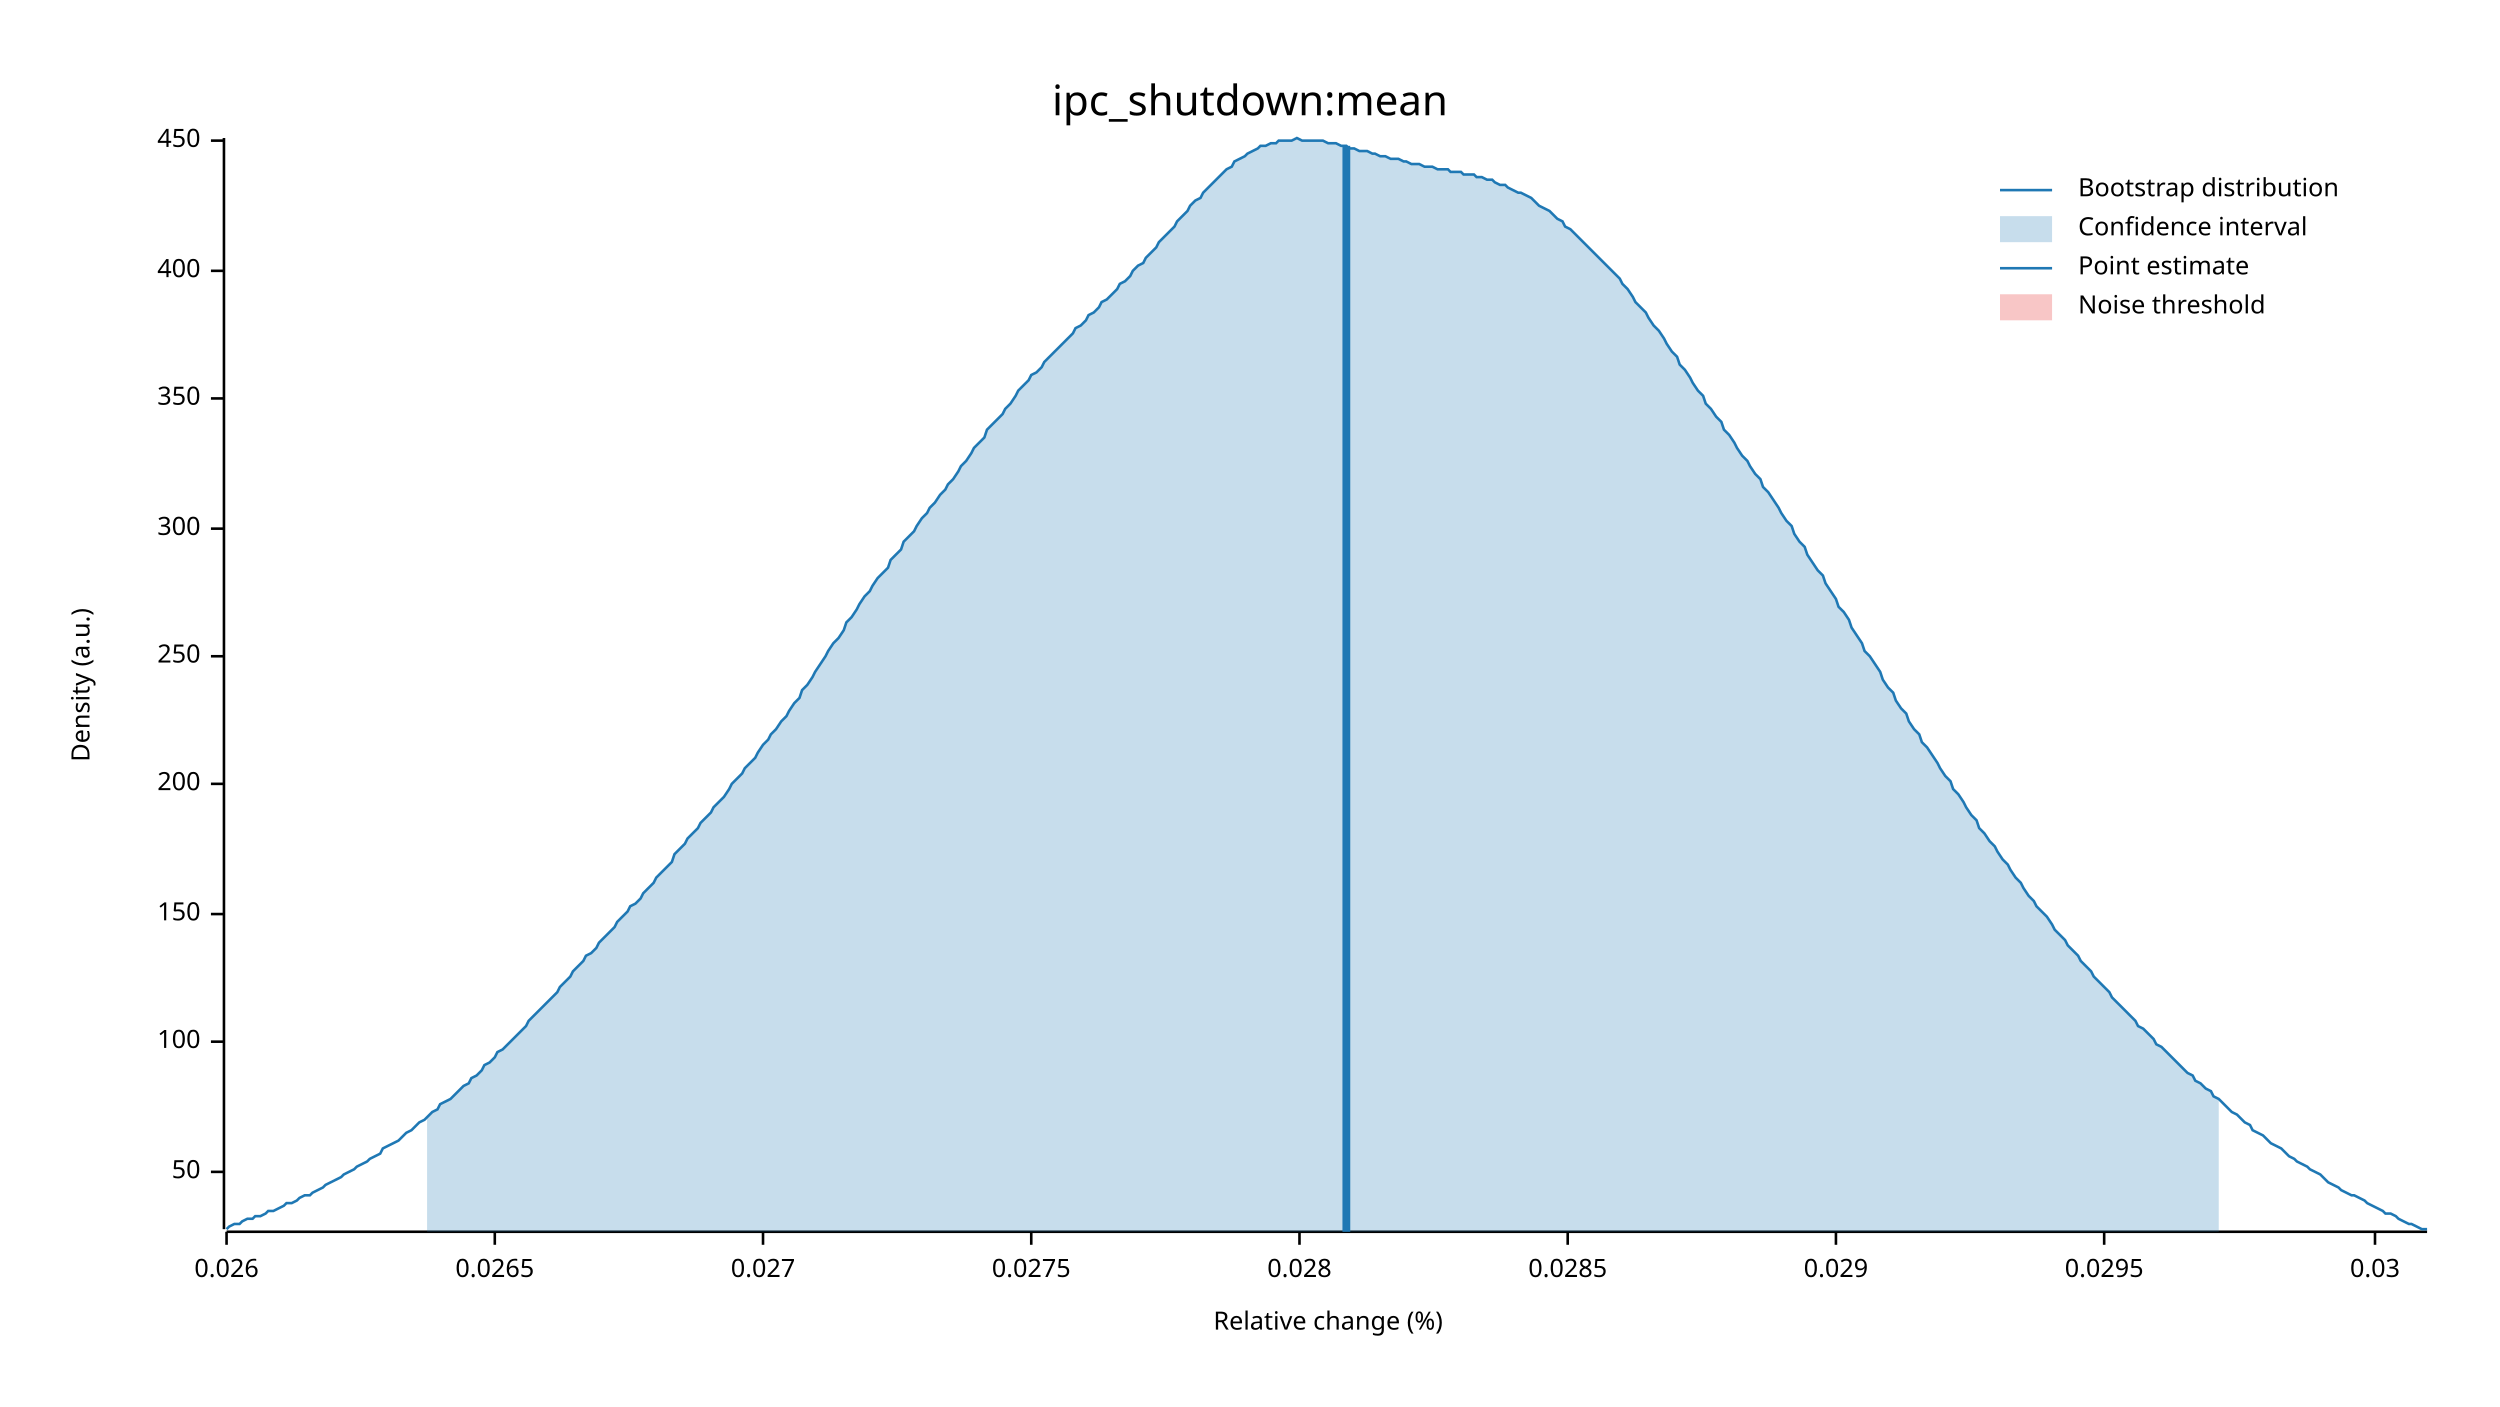
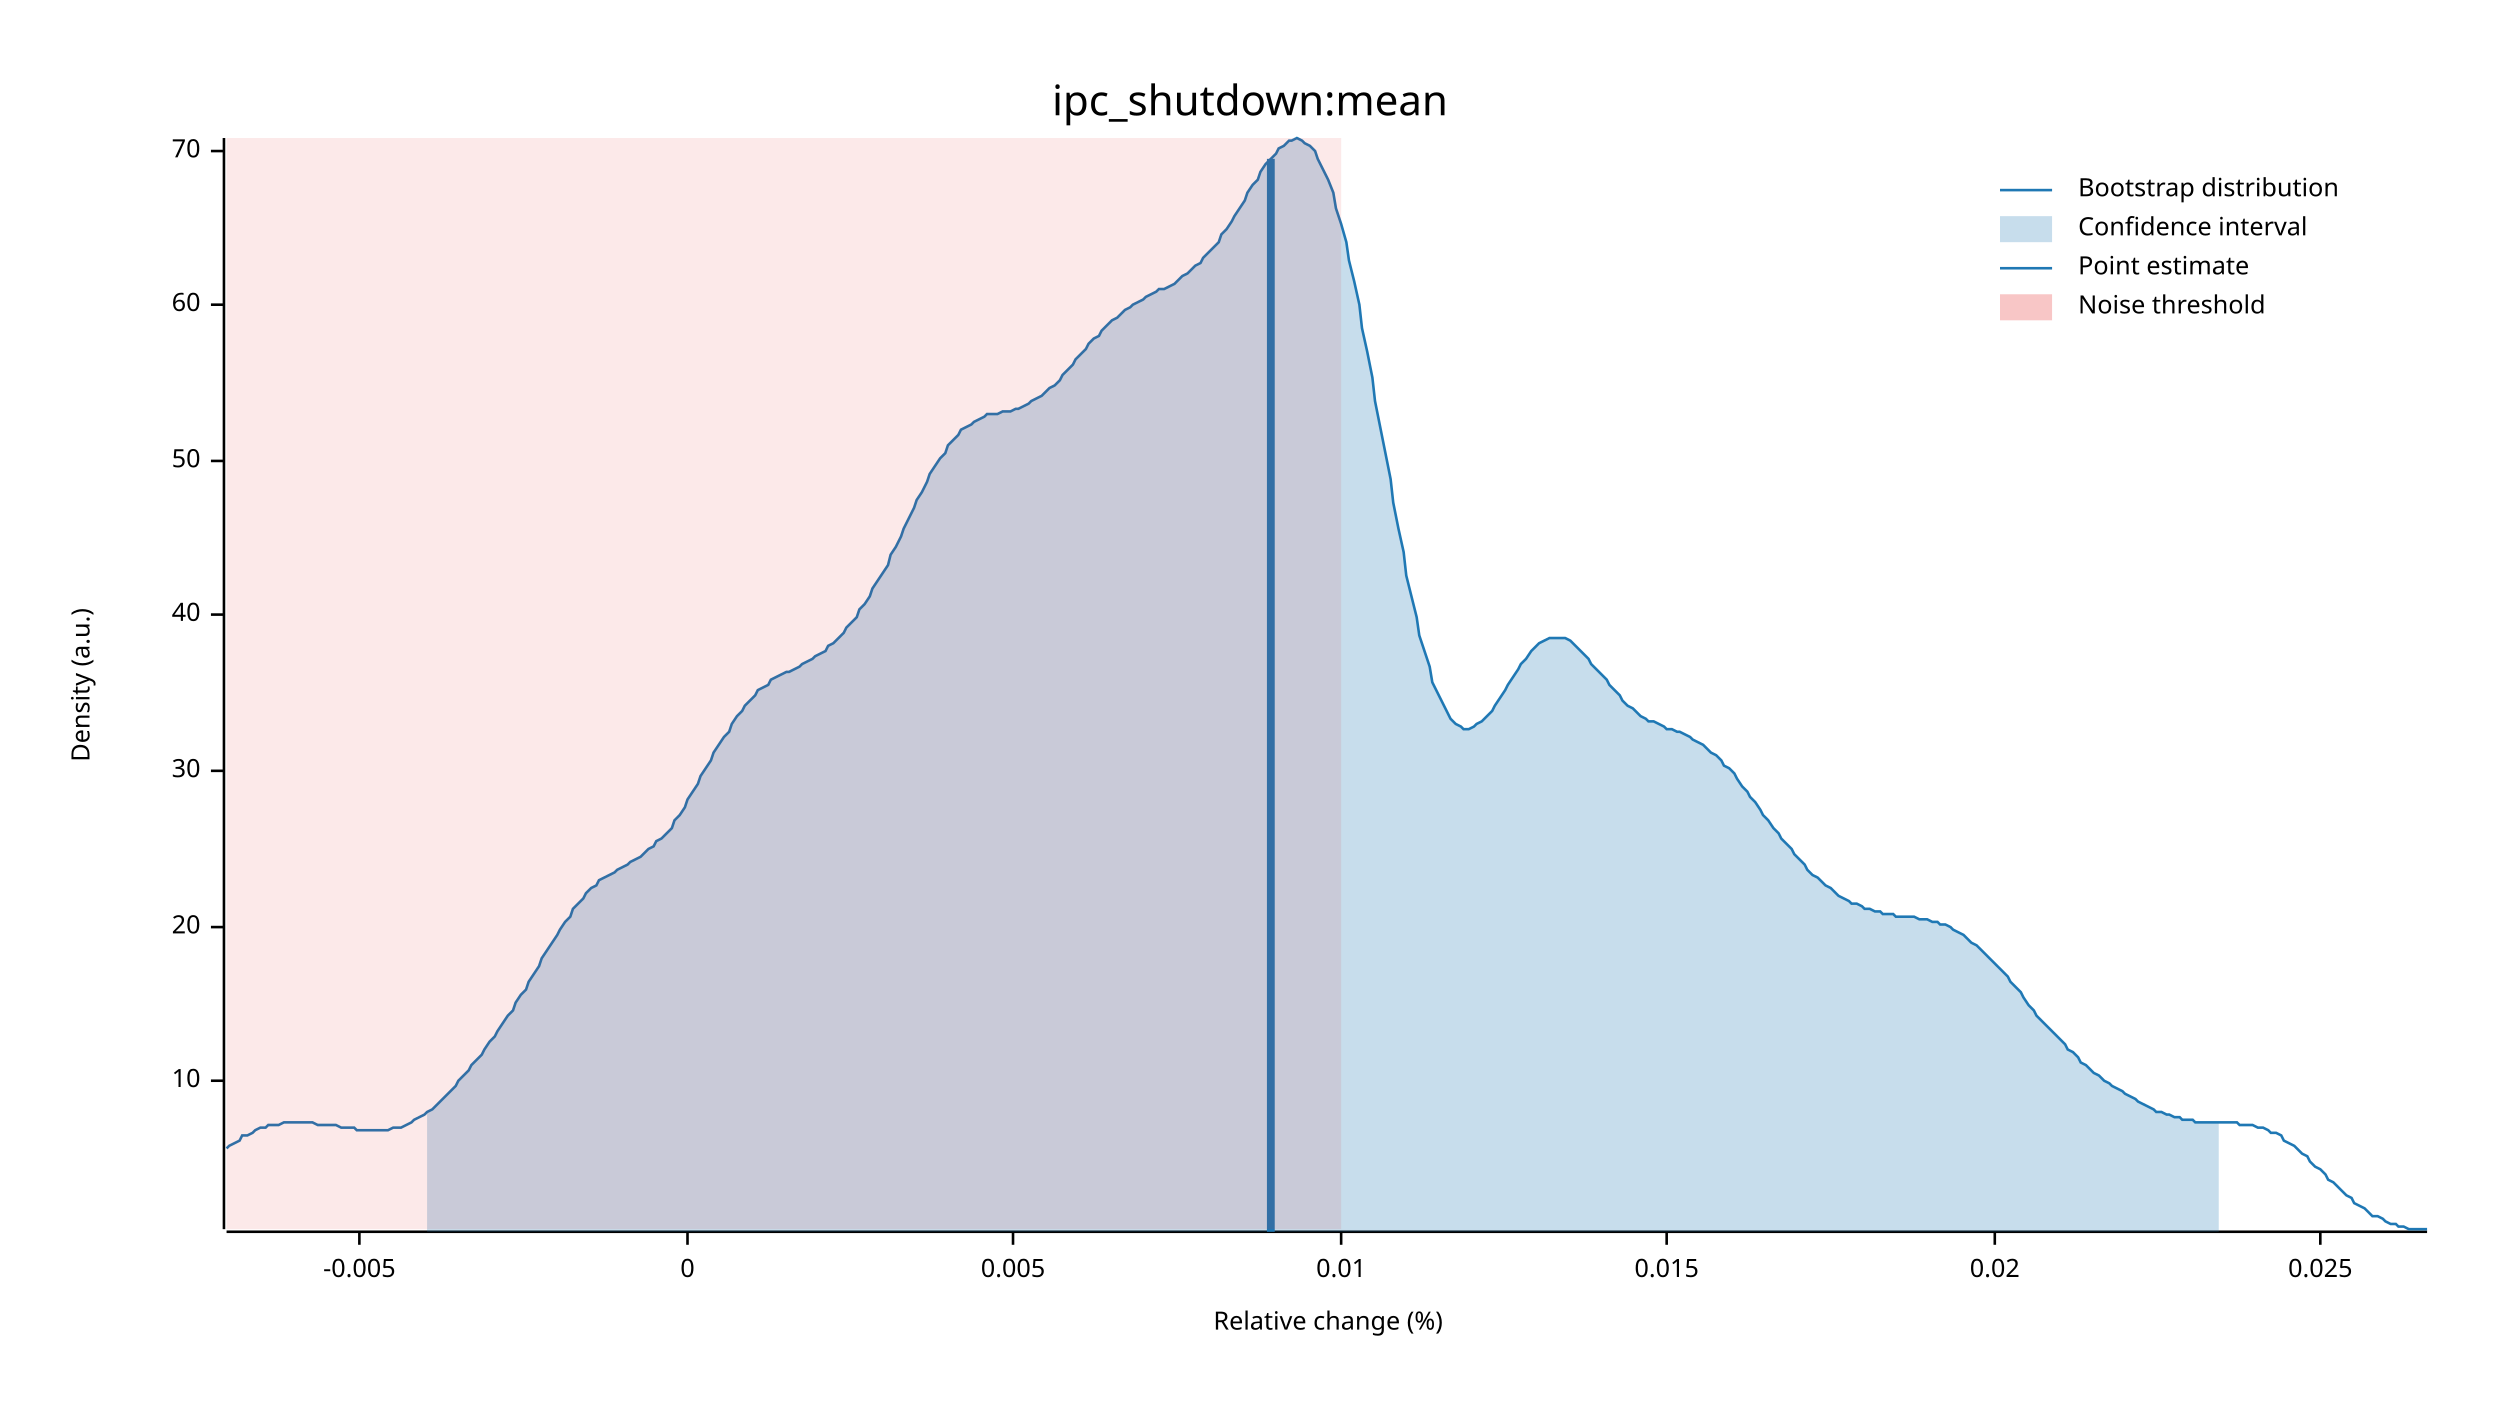
<svg xmlns="http://www.w3.org/2000/svg" width="960" height="540" viewBox="0 0 960 540">
  <text x="480" y="32" dy="0.76em" text-anchor="middle" font-family="sans-serif" font-size="16.129" opacity="1" fill="#000000">
ipc_shutdown:mean
</text>
  <text x="27" y="263" dy="0.76em" text-anchor="middle" font-family="sans-serif" font-size="9.677" opacity="1" fill="#000000" transform="rotate(270, 27, 263)">
Density (a.u.)
</text>
  <text x="510" y="513" dy="-0.5ex" text-anchor="middle" font-family="sans-serif" font-size="9.677" opacity="1" fill="#000000">
Relative change (%)
</text>
  <polyline fill="none" opacity="1" stroke="#000000" stroke-width="1" points="86,53 86,472 " />
-   <text x="77" y="450" dy="0.5ex" text-anchor="end" font-family="sans-serif" font-size="9.677" opacity="1" fill="#000000">
+   <text x="77" y="415" dy="0.5ex" text-anchor="end" font-family="sans-serif" font-size="9.677" opacity="1" fill="#000000">
+ 10
+ </text>
+   <polyline fill="none" opacity="1" stroke="#000000" stroke-width="1" points="81,415 86,415 " />
+   <text x="77" y="356" dy="0.5ex" text-anchor="end" font-family="sans-serif" font-size="9.677" opacity="1" fill="#000000">
+ 20
+ </text>
+   <polyline fill="none" opacity="1" stroke="#000000" stroke-width="1" points="81,356 86,356 " />
+   <text x="77" y="296" dy="0.5ex" text-anchor="end" font-family="sans-serif" font-size="9.677" opacity="1" fill="#000000">
+ 30
+ </text>
+   <polyline fill="none" opacity="1" stroke="#000000" stroke-width="1" points="81,296 86,296 " />
+   <text x="77" y="236" dy="0.5ex" text-anchor="end" font-family="sans-serif" font-size="9.677" opacity="1" fill="#000000">
+ 40
+ </text>
+   <polyline fill="none" opacity="1" stroke="#000000" stroke-width="1" points="81,236 86,236 " />
+   <text x="77" y="177" dy="0.5ex" text-anchor="end" font-family="sans-serif" font-size="9.677" opacity="1" fill="#000000">
50
</text>
-   <polyline fill="none" opacity="1" stroke="#000000" stroke-width="1" points="81,450 86,450 " />
-   <text x="77" y="400" dy="0.5ex" text-anchor="end" font-family="sans-serif" font-size="9.677" opacity="1" fill="#000000">
- 100
+   <polyline fill="none" opacity="1" stroke="#000000" stroke-width="1" points="81,177 86,177 " />
+   <text x="77" y="117" dy="0.5ex" text-anchor="end" font-family="sans-serif" font-size="9.677" opacity="1" fill="#000000">
+ 60
</text>
-   <polyline fill="none" opacity="1" stroke="#000000" stroke-width="1" points="81,400 86,400 " />
-   <text x="77" y="351" dy="0.5ex" text-anchor="end" font-family="sans-serif" font-size="9.677" opacity="1" fill="#000000">
- 150
+   <polyline fill="none" opacity="1" stroke="#000000" stroke-width="1" points="81,117 86,117 " />
+   <text x="77" y="58" dy="0.5ex" text-anchor="end" font-family="sans-serif" font-size="9.677" opacity="1" fill="#000000">
+ 70
</text>
-   <polyline fill="none" opacity="1" stroke="#000000" stroke-width="1" points="81,351 86,351 " />
-   <text x="77" y="301" dy="0.5ex" text-anchor="end" font-family="sans-serif" font-size="9.677" opacity="1" fill="#000000">
- 200
+   <polyline fill="none" opacity="1" stroke="#000000" stroke-width="1" points="81,58 86,58 " />
+   <polyline fill="none" opacity="1" stroke="#000000" stroke-width="1" points="87,473 932,473 " />
+   <text x="138" y="483" dy="0.76em" text-anchor="middle" font-family="sans-serif" font-size="9.677" opacity="1" fill="#000000">
+ -0.005
</text>
-   <polyline fill="none" opacity="1" stroke="#000000" stroke-width="1" points="81,301 86,301 " />
-   <text x="77" y="252" dy="0.5ex" text-anchor="end" font-family="sans-serif" font-size="9.677" opacity="1" fill="#000000">
- 250
+   <polyline fill="none" opacity="1" stroke="#000000" stroke-width="1" points="138,473 138,478 " />
+   <text x="264" y="483" dy="0.76em" text-anchor="middle" font-family="sans-serif" font-size="9.677" opacity="1" fill="#000000">
+ 0
</text>
-   <polyline fill="none" opacity="1" stroke="#000000" stroke-width="1" points="81,252 86,252 " />
-   <text x="77" y="203" dy="0.5ex" text-anchor="end" font-family="sans-serif" font-size="9.677" opacity="1" fill="#000000">
- 300
+   <polyline fill="none" opacity="1" stroke="#000000" stroke-width="1" points="264,473 264,478 " />
+   <text x="389" y="483" dy="0.76em" text-anchor="middle" font-family="sans-serif" font-size="9.677" opacity="1" fill="#000000">
+ 0.005
</text>
-   <polyline fill="none" opacity="1" stroke="#000000" stroke-width="1" points="81,203 86,203 " />
-   <text x="77" y="153" dy="0.5ex" text-anchor="end" font-family="sans-serif" font-size="9.677" opacity="1" fill="#000000">
- 350
+   <polyline fill="none" opacity="1" stroke="#000000" stroke-width="1" points="389,473 389,478 " />
+   <text x="515" y="483" dy="0.76em" text-anchor="middle" font-family="sans-serif" font-size="9.677" opacity="1" fill="#000000">
+ 0.01
</text>
-   <polyline fill="none" opacity="1" stroke="#000000" stroke-width="1" points="81,153 86,153 " />
-   <text x="77" y="104" dy="0.5ex" text-anchor="end" font-family="sans-serif" font-size="9.677" opacity="1" fill="#000000">
- 400
+   <polyline fill="none" opacity="1" stroke="#000000" stroke-width="1" points="515,473 515,478 " />
+   <text x="640" y="483" dy="0.76em" text-anchor="middle" font-family="sans-serif" font-size="9.677" opacity="1" fill="#000000">
+ 0.015
</text>
-   <polyline fill="none" opacity="1" stroke="#000000" stroke-width="1" points="81,104 86,104 " />
-   <text x="77" y="54" dy="0.5ex" text-anchor="end" font-family="sans-serif" font-size="9.677" opacity="1" fill="#000000">
- 450
+   <polyline fill="none" opacity="1" stroke="#000000" stroke-width="1" points="640,473 640,478 " />
+   <text x="766" y="483" dy="0.76em" text-anchor="middle" font-family="sans-serif" font-size="9.677" opacity="1" fill="#000000">
+ 0.02
</text>
-   <polyline fill="none" opacity="1" stroke="#000000" stroke-width="1" points="81,54 86,54 " />
-   <polyline fill="none" opacity="1" stroke="#000000" stroke-width="1" points="87,473 932,473 " />
-   <text x="87" y="483" dy="0.76em" text-anchor="middle" font-family="sans-serif" font-size="9.677" opacity="1" fill="#000000">
- 0.026
+   <polyline fill="none" opacity="1" stroke="#000000" stroke-width="1" points="766,473 766,478 " />
+   <text x="891" y="483" dy="0.76em" text-anchor="middle" font-family="sans-serif" font-size="9.677" opacity="1" fill="#000000">
+ 0.025
</text>
-   <polyline fill="none" opacity="1" stroke="#000000" stroke-width="1" points="87,473 87,478 " />
-   <text x="190" y="483" dy="0.76em" text-anchor="middle" font-family="sans-serif" font-size="9.677" opacity="1" fill="#000000">
- 0.0265
- </text>
-   <polyline fill="none" opacity="1" stroke="#000000" stroke-width="1" points="190,473 190,478 " />
-   <text x="293" y="483" dy="0.76em" text-anchor="middle" font-family="sans-serif" font-size="9.677" opacity="1" fill="#000000">
- 0.027
- </text>
-   <polyline fill="none" opacity="1" stroke="#000000" stroke-width="1" points="293,473 293,478 " />
-   <text x="396" y="483" dy="0.76em" text-anchor="middle" font-family="sans-serif" font-size="9.677" opacity="1" fill="#000000">
- 0.0275
- </text>
-   <polyline fill="none" opacity="1" stroke="#000000" stroke-width="1" points="396,473 396,478 " />
-   <text x="499" y="483" dy="0.76em" text-anchor="middle" font-family="sans-serif" font-size="9.677" opacity="1" fill="#000000">
- 0.028
- </text>
-   <polyline fill="none" opacity="1" stroke="#000000" stroke-width="1" points="499,473 499,478 " />
-   <text x="602" y="483" dy="0.76em" text-anchor="middle" font-family="sans-serif" font-size="9.677" opacity="1" fill="#000000">
- 0.0285
- </text>
-   <polyline fill="none" opacity="1" stroke="#000000" stroke-width="1" points="602,473 602,478 " />
-   <text x="705" y="483" dy="0.76em" text-anchor="middle" font-family="sans-serif" font-size="9.677" opacity="1" fill="#000000">
- 0.029
- </text>
-   <polyline fill="none" opacity="1" stroke="#000000" stroke-width="1" points="705,473 705,478 " />
-   <text x="808" y="483" dy="0.76em" text-anchor="middle" font-family="sans-serif" font-size="9.677" opacity="1" fill="#000000">
- 0.0295
- </text>
-   <polyline fill="none" opacity="1" stroke="#000000" stroke-width="1" points="808,473 808,478 " />
-   <text x="912" y="483" dy="0.76em" text-anchor="middle" font-family="sans-serif" font-size="9.677" opacity="1" fill="#000000">
- 0.03
- </text>
-   <polyline fill="none" opacity="1" stroke="#000000" stroke-width="1" points="912,473 912,478 " />
-   <polyline fill="none" opacity="1" stroke="#1F78B4" stroke-width="1" points="87,472 88,471 90,470 92,470 93,469 95,468 97,468 98,467 100,467 102,466 103,465 105,465 107,464 109,463 110,462 112,462 114,461 115,460 117,459 119,459 120,458 122,457 124,456 125,455 127,454 129,453 131,452 132,451 134,450 136,449 137,448 139,447 141,446 142,445 144,444 146,443 147,441 149,440 151,439 153,438 154,437 156,435 158,434 159,433 161,431 163,430 164,429 166,427 168,426 169,424 171,423 173,422 175,420 176,419 178,417 180,416 181,414 183,413 185,411 186,409 188,408 190,406 191,404 193,403 195,401 197,399 198,398 200,396 202,394 203,392 205,390 207,388 208,387 210,385 212,383 214,381 215,379 217,377 219,375 220,373 222,371 224,369 225,367 227,366 229,364 230,362 232,360 234,358 236,356 237,354 239,352 241,350 242,348 244,347 246,345 247,343 249,341 251,339 252,337 254,335 256,333 258,331 259,328 261,326 263,324 264,322 266,320 268,318 269,316 271,314 273,312 274,310 276,308 278,306 280,303 281,301 283,299 285,297 286,295 288,293 290,291 291,289 293,286 295,284 296,282 298,280 300,277 302,275 303,273 305,270 307,268 308,265 310,263 312,260 313,258 315,255 317,252 318,250 320,247 322,245 324,242 325,239 327,237 329,234 330,232 332,229 334,227 335,225 337,222 339,220 341,218 342,215 344,213 346,211 347,208 349,206 351,204 352,202 354,199 356,197 357,195 359,193 361,190 363,188 364,186 366,184 368,181 369,179 371,177 373,174 374,172 376,170 378,168 379,165 381,163 383,161 385,159 386,157 388,155 390,152 391,150 393,148 395,146 396,144 398,143 400,141 401,139 403,137 405,135 407,133 408,132 410,130 412,128 413,126 415,125 417,123 418,121 420,120 422,118 423,116 425,115 427,113 429,111 430,109 432,108 434,106 435,104 437,102 439,101 440,99 442,97 444,95 445,93 447,91 449,89 451,87 452,85 454,83 456,81 457,79 459,77 461,76 462,74 464,72 466,70 468,68 469,67 471,65 473,64 474,62 476,61 478,60 479,59 481,58 483,57 484,56 486,56 488,55 490,55 491,54 493,54 495,54 496,54 498,53 500,54 501,54 503,54 505,54 506,54 508,54 510,55 512,55 513,55 515,56 517,56 518,57 520,57 522,58 523,58 525,58 527,59 528,59 530,60 532,60 534,61 535,61 537,61 539,62 540,62 542,63 544,63 545,63 547,64 549,64 550,64 552,65 554,65 556,65 557,66 559,66 561,66 562,67 564,67 566,67 567,68 569,68 571,69 573,69 574,70 576,71 578,71 579,72 581,73 583,74 584,74 586,75 588,76 589,77 591,79 593,80 595,81 596,82 598,84 600,85 601,87 603,88 605,90 606,91 608,93 610,95 611,96 613,98 615,100 617,102 618,103 620,105 622,107 623,109 625,111 627,114 628,116 630,118 632,120 633,122 635,125 637,127 639,130 640,132 642,135 644,137 645,140 647,142 649,145 650,147 652,150 654,152 655,155 657,157 659,160 661,162 662,165 664,167 666,170 667,172 669,175 671,177 672,179 674,182 676,184 677,187 679,189 681,192 683,195 684,197 686,200 688,202 689,205 691,208 693,210 694,213 696,216 698,219 700,221 701,224 703,227 705,230 706,233 708,235 710,238 711,241 713,244 715,247 716,250 718,252 720,255 722,258 723,261 725,264 727,266 728,269 730,272 732,274 733,277 735,280 737,282 738,285 740,287 742,290 744,293 745,295 747,298 749,300 750,303 752,305 754,308 755,310 757,313 759,315 760,318 762,320 764,323 766,325 767,327 769,330 771,332 772,334 774,337 776,339 777,341 779,344 781,346 782,348 784,350 786,352 788,355 789,357 791,359 793,361 794,363 796,365 798,367 799,369 801,371 803,373 804,375 806,377 808,379 810,381 811,383 813,385 815,387 816,388 818,390 820,392 821,394 823,395 825,397 827,399 828,401 830,402 832,404 833,405 835,407 837,409 838,410 840,412 842,413 843,415 845,416 847,418 849,419 850,421 852,422 854,424 855,425 857,427 859,428 860,429 862,431 864,432 865,434 867,435 869,436 871,438 872,439 874,440 876,441 877,442 879,444 881,445 882,446 884,447 886,448 887,449 889,450 891,451 893,453 894,454 896,455 898,456 899,457 901,458 903,459 904,459 906,460 908,461 909,462 911,463 913,464 915,465 916,466 918,466 920,467 921,468 923,469 925,470 926,470 928,471 930,472 932,472 " />
-   <polygon opacity="0.25" fill="#1F78B4" points="164,429 166,427 168,426 169,424 171,423 173,422 175,420 176,419 178,417 180,416 181,414 183,413 185,411 186,409 188,408 190,406 191,404 193,403 195,401 197,399 198,398 200,396 202,394 203,392 205,390 207,388 208,387 210,385 212,383 214,381 215,379 217,377 219,375 220,373 222,371 224,369 225,367 227,366 229,364 230,362 232,360 234,358 236,356 237,354 239,352 241,350 242,348 244,347 246,345 247,343 249,341 251,339 252,337 254,335 256,333 258,331 259,328 261,326 263,324 264,322 266,320 268,318 269,316 271,314 273,312 274,310 276,308 278,306 280,303 281,301 283,299 285,297 286,295 288,293 290,291 291,289 293,286 295,284 296,282 298,280 300,277 302,275 303,273 305,270 307,268 308,265 310,263 312,260 313,258 315,255 317,252 318,250 320,247 322,245 324,242 325,239 327,237 329,234 330,232 332,229 334,227 335,225 337,222 339,220 341,218 342,215 344,213 346,211 347,208 349,206 351,204 352,202 354,199 356,197 357,195 359,193 361,190 363,188 364,186 366,184 368,181 369,179 371,177 373,174 374,172 376,170 378,168 379,165 381,163 383,161 385,159 386,157 388,155 390,152 391,150 393,148 395,146 396,144 398,143 400,141 401,139 403,137 405,135 407,133 408,132 410,130 412,128 413,126 415,125 417,123 418,121 420,120 422,118 423,116 425,115 427,113 429,111 430,109 432,108 434,106 435,104 437,102 439,101 440,99 442,97 444,95 445,93 447,91 449,89 451,87 452,85 454,83 456,81 457,79 459,77 461,76 462,74 464,72 466,70 468,68 469,67 471,65 473,64 474,62 476,61 478,60 479,59 481,58 483,57 484,56 486,56 488,55 490,55 491,54 493,54 495,54 496,54 498,53 500,54 501,54 503,54 505,54 506,54 508,54 510,55 512,55 513,55 515,56 517,56 518,57 520,57 522,58 523,58 525,58 527,59 528,59 530,60 532,60 534,61 535,61 537,61 539,62 540,62 542,63 544,63 545,63 547,64 549,64 550,64 552,65 554,65 556,65 557,66 559,66 561,66 562,67 564,67 566,67 567,68 569,68 571,69 573,69 574,70 576,71 578,71 579,72 581,73 583,74 584,74 586,75 588,76 589,77 591,79 593,80 595,81 596,82 598,84 600,85 601,87 603,88 605,90 606,91 608,93 610,95 611,96 613,98 615,100 617,102 618,103 620,105 622,107 623,109 625,111 627,114 628,116 630,118 632,120 633,122 635,125 637,127 639,130 640,132 642,135 644,137 645,140 647,142 649,145 650,147 652,150 654,152 655,155 657,157 659,160 661,162 662,165 664,167 666,170 667,172 669,175 671,177 672,179 674,182 676,184 677,187 679,189 681,192 683,195 684,197 686,200 688,202 689,205 691,208 693,210 694,213 696,216 698,219 700,221 701,224 703,227 705,230 706,233 708,235 710,238 711,241 713,244 715,247 716,250 718,252 720,255 722,258 723,261 725,264 727,266 728,269 730,272 732,274 733,277 735,280 737,282 738,285 740,287 742,290 744,293 745,295 747,298 749,300 750,303 752,305 754,308 755,310 757,313 759,315 760,318 762,320 764,323 766,325 767,327 769,330 771,332 772,334 774,337 776,339 777,341 779,344 781,346 782,348 784,350 786,352 788,355 789,357 791,359 793,361 794,363 796,365 798,367 799,369 801,371 803,373 804,375 806,377 808,379 810,381 811,383 813,385 815,387 816,388 818,390 820,392 821,394 823,395 825,397 827,399 828,401 830,402 832,404 833,405 835,407 837,409 838,410 840,412 842,413 843,415 845,416 847,418 849,419 850,421 852,422 852,473 164,473 " />
-   <polyline fill="none" opacity="1" stroke="#1F78B4" stroke-width="3" points="517,473 517,56 " />
-   <rect x="509" y="53" width="0" height="419" opacity="0.1" fill="#E31A1C" stroke="none" />
+   <polyline fill="none" opacity="1" stroke="#000000" stroke-width="1" points="891,473 891,478 " />
+   <polyline fill="none" opacity="1" stroke="#1F78B4" stroke-width="1" points="87,441 88,440 90,439 92,438 93,436 95,436 97,435 98,434 100,433 102,433 103,432 105,432 107,432 109,431 110,431 112,431 114,431 115,431 117,431 119,431 120,431 122,432 124,432 125,432 127,432 129,432 131,433 132,433 134,433 136,433 137,434 139,434 141,434 142,434 144,434 146,434 147,434 149,434 151,433 153,433 154,433 156,432 158,431 159,430 161,429 163,428 164,427 166,426 168,424 169,423 171,421 173,419 175,417 176,415 178,413 180,411 181,409 183,407 185,405 186,403 188,400 190,398 191,396 193,393 195,390 197,388 198,385 200,382 202,380 203,377 205,374 207,371 208,368 210,365 212,362 214,359 215,357 217,354 219,352 220,349 222,347 224,345 225,343 227,341 229,340 230,338 232,337 234,336 236,335 237,334 239,333 241,332 242,331 244,330 246,329 247,328 249,326 251,325 252,323 254,322 256,320 258,318 259,315 261,313 263,310 264,307 266,304 268,301 269,298 271,295 273,292 274,289 276,286 278,283 280,281 281,278 283,275 285,273 286,271 288,269 290,267 291,265 293,264 295,263 296,261 298,260 300,259 302,258 303,258 305,257 307,256 308,255 310,254 312,253 313,252 315,251 317,250 318,248 320,247 322,245 324,243 325,241 327,239 329,237 330,234 332,232 334,229 335,226 337,223 339,220 341,217 342,213 344,210 346,206 347,203 349,199 351,195 352,192 354,189 356,185 357,182 359,179 361,176 363,174 364,171 366,169 368,167 369,165 371,164 373,163 374,162 376,161 378,160 379,159 381,159 383,159 385,158 386,158 388,158 390,157 391,157 393,156 395,155 396,154 398,153 400,152 401,151 403,149 405,148 407,146 408,144 410,142 412,140 413,138 415,136 417,134 418,132 420,130 422,129 423,127 425,125 427,123 429,122 430,121 432,119 434,118 435,117 437,116 439,115 440,114 442,113 444,112 445,111 447,111 449,110 451,109 452,108 454,106 456,105 457,104 459,102 461,101 462,99 464,97 466,95 468,93 469,90 471,88 473,85 474,83 476,80 478,77 479,74 481,71 483,69 484,66 486,63 488,61 490,59 491,57 493,56 495,54 496,54 498,53 500,54 501,55 503,56 505,58 506,61 508,65 510,69 512,74 513,80 515,86 517,93 518,100 520,108 522,117 523,126 525,135 527,145 528,154 530,164 532,174 534,184 535,193 537,203 539,212 540,221 542,229 544,237 545,244 547,250 549,256 550,262 552,266 554,270 556,274 557,276 559,278 561,279 562,280 564,280 566,279 567,278 569,277 571,275 573,273 574,271 576,268 578,265 579,263 581,260 583,257 584,255 586,253 588,250 589,249 591,247 593,246 595,245 596,245 598,245 600,245 601,245 603,246 605,248 606,249 608,251 610,253 611,255 613,257 615,259 617,261 618,263 620,265 622,267 623,269 625,271 627,272 628,273 630,275 632,276 633,277 635,277 637,278 639,279 640,280 642,280 644,281 645,281 647,282 649,283 650,284 652,285 654,286 655,287 657,289 659,290 661,292 662,294 664,295 666,297 667,299 669,302 671,304 672,306 674,308 676,311 677,313 679,315 681,318 683,320 684,322 686,324 688,326 689,328 691,330 693,332 694,334 696,336 698,337 700,339 701,340 703,341 705,343 706,344 708,345 710,346 711,347 713,347 715,348 716,349 718,349 720,350 722,350 723,351 725,351 727,351 728,352 730,352 732,352 733,352 735,352 737,353 738,353 740,353 742,354 744,354 745,355 747,355 749,356 750,357 752,358 754,359 755,360 757,362 759,363 760,364 762,366 764,368 766,370 767,371 769,373 771,375 772,377 774,379 776,381 777,383 779,386 781,388 782,390 784,392 786,394 788,396 789,397 791,399 793,401 794,403 796,404 798,406 799,408 801,409 803,411 804,412 806,413 808,415 810,416 811,417 813,418 815,419 816,420 818,421 820,422 821,423 823,424 825,425 827,426 828,427 830,427 832,428 833,428 835,429 837,429 838,430 840,430 842,430 843,431 845,431 847,431 849,431 850,431 852,431 854,431 855,431 857,431 859,431 860,432 862,432 864,432 865,432 867,433 869,433 871,434 872,435 874,435 876,436 877,438 879,439 881,440 882,441 884,443 886,444 887,446 889,448 891,449 893,451 894,453 896,454 898,456 899,457 901,459 903,460 904,462 906,463 908,464 909,465 911,467 913,467 915,468 916,469 918,470 920,470 921,471 923,471 925,472 926,472 928,472 930,472 932,472 " />
+   <polygon opacity="0.25" fill="#1F78B4" points="164,427 166,426 168,424 169,423 171,421 173,419 175,417 176,415 178,413 180,411 181,409 183,407 185,405 186,403 188,400 190,398 191,396 193,393 195,390 197,388 198,385 200,382 202,380 203,377 205,374 207,371 208,368 210,365 212,362 214,359 215,357 217,354 219,352 220,349 222,347 224,345 225,343 227,341 229,340 230,338 232,337 234,336 236,335 237,334 239,333 241,332 242,331 244,330 246,329 247,328 249,326 251,325 252,323 254,322 256,320 258,318 259,315 261,313 263,310 264,307 266,304 268,301 269,298 271,295 273,292 274,289 276,286 278,283 280,281 281,278 283,275 285,273 286,271 288,269 290,267 291,265 293,264 295,263 296,261 298,260 300,259 302,258 303,258 305,257 307,256 308,255 310,254 312,253 313,252 315,251 317,250 318,248 320,247 322,245 324,243 325,241 327,239 329,237 330,234 332,232 334,229 335,226 337,223 339,220 341,217 342,213 344,210 346,206 347,203 349,199 351,195 352,192 354,189 356,185 357,182 359,179 361,176 363,174 364,171 366,169 368,167 369,165 371,164 373,163 374,162 376,161 378,160 379,159 381,159 383,159 385,158 386,158 388,158 390,157 391,157 393,156 395,155 396,154 398,153 400,152 401,151 403,149 405,148 407,146 408,144 410,142 412,140 413,138 415,136 417,134 418,132 420,130 422,129 423,127 425,125 427,123 429,122 430,121 432,119 434,118 435,117 437,116 439,115 440,114 442,113 444,112 445,111 447,111 449,110 451,109 452,108 454,106 456,105 457,104 459,102 461,101 462,99 464,97 466,95 468,93 469,90 471,88 473,85 474,83 476,80 478,77 479,74 481,71 483,69 484,66 486,63 488,61 490,59 491,57 493,56 495,54 496,54 498,53 500,54 501,55 503,56 505,58 506,61 508,65 510,69 512,74 513,80 515,86 517,93 518,100 520,108 522,117 523,126 525,135 527,145 528,154 530,164 532,174 534,184 535,193 537,203 539,212 540,221 542,229 544,237 545,244 547,250 549,256 550,262 552,266 554,270 556,274 557,276 559,278 561,279 562,280 564,280 566,279 567,278 569,277 571,275 573,273 574,271 576,268 578,265 579,263 581,260 583,257 584,255 586,253 588,250 589,249 591,247 593,246 595,245 596,245 598,245 600,245 601,245 603,246 605,248 606,249 608,251 610,253 611,255 613,257 615,259 617,261 618,263 620,265 622,267 623,269 625,271 627,272 628,273 630,275 632,276 633,277 635,277 637,278 639,279 640,280 642,280 644,281 645,281 647,282 649,283 650,284 652,285 654,286 655,287 657,289 659,290 661,292 662,294 664,295 666,297 667,299 669,302 671,304 672,306 674,308 676,311 677,313 679,315 681,318 683,320 684,322 686,324 688,326 689,328 691,330 693,332 694,334 696,336 698,337 700,339 701,340 703,341 705,343 706,344 708,345 710,346 711,347 713,347 715,348 716,349 718,349 720,350 722,350 723,351 725,351 727,351 728,352 730,352 732,352 733,352 735,352 737,353 738,353 740,353 742,354 744,354 745,355 747,355 749,356 750,357 752,358 754,359 755,360 757,362 759,363 760,364 762,366 764,368 766,370 767,371 769,373 771,375 772,377 774,379 776,381 777,383 779,386 781,388 782,390 784,392 786,394 788,396 789,397 791,399 793,401 794,403 796,404 798,406 799,408 801,409 803,411 804,412 806,413 808,415 810,416 811,417 813,418 815,419 816,420 818,421 820,422 821,423 823,424 825,425 827,426 828,427 830,427 832,428 833,428 835,429 837,429 838,430 840,430 842,430 843,431 845,431 847,431 849,431 850,431 852,431 852,473 164,473 " />
+   <polyline fill="none" opacity="1" stroke="#1F78B4" stroke-width="3" points="488,473 488,61 " />
+   <rect x="87" y="53" width="428" height="419" opacity="0.1" fill="#E31A1C" stroke="none" />
  <text x="798" y="68" dy="0.76em" text-anchor="start" font-family="sans-serif" font-size="9.677" opacity="1" fill="#000000">
Bootstrap distribution
</text>
  <text x="798" y="83" dy="0.76em" text-anchor="start" font-family="sans-serif" font-size="9.677" opacity="1" fill="#000000">
Confidence interval
</text>
  <text x="798" y="98" dy="0.76em" text-anchor="start" font-family="sans-serif" font-size="9.677" opacity="1" fill="#000000">
Point estimate
</text>
  <text x="798" y="113" dy="0.76em" text-anchor="start" font-family="sans-serif" font-size="9.677" opacity="1" fill="#000000">
Noise threshold
</text>
  <polyline fill="none" opacity="1" stroke="#1F78B4" stroke-width="1" points="768,73 788,73 " />
  <rect x="768" y="83" width="20" height="10" opacity="0.25" fill="#1F78B4" stroke="none" />
  <polyline fill="none" opacity="1" stroke="#1F78B4" stroke-width="1" points="768,103 788,103 " />
  <rect x="768" y="113" width="20" height="10" opacity="0.25" fill="#E31A1C" stroke="none" />
</svg>
